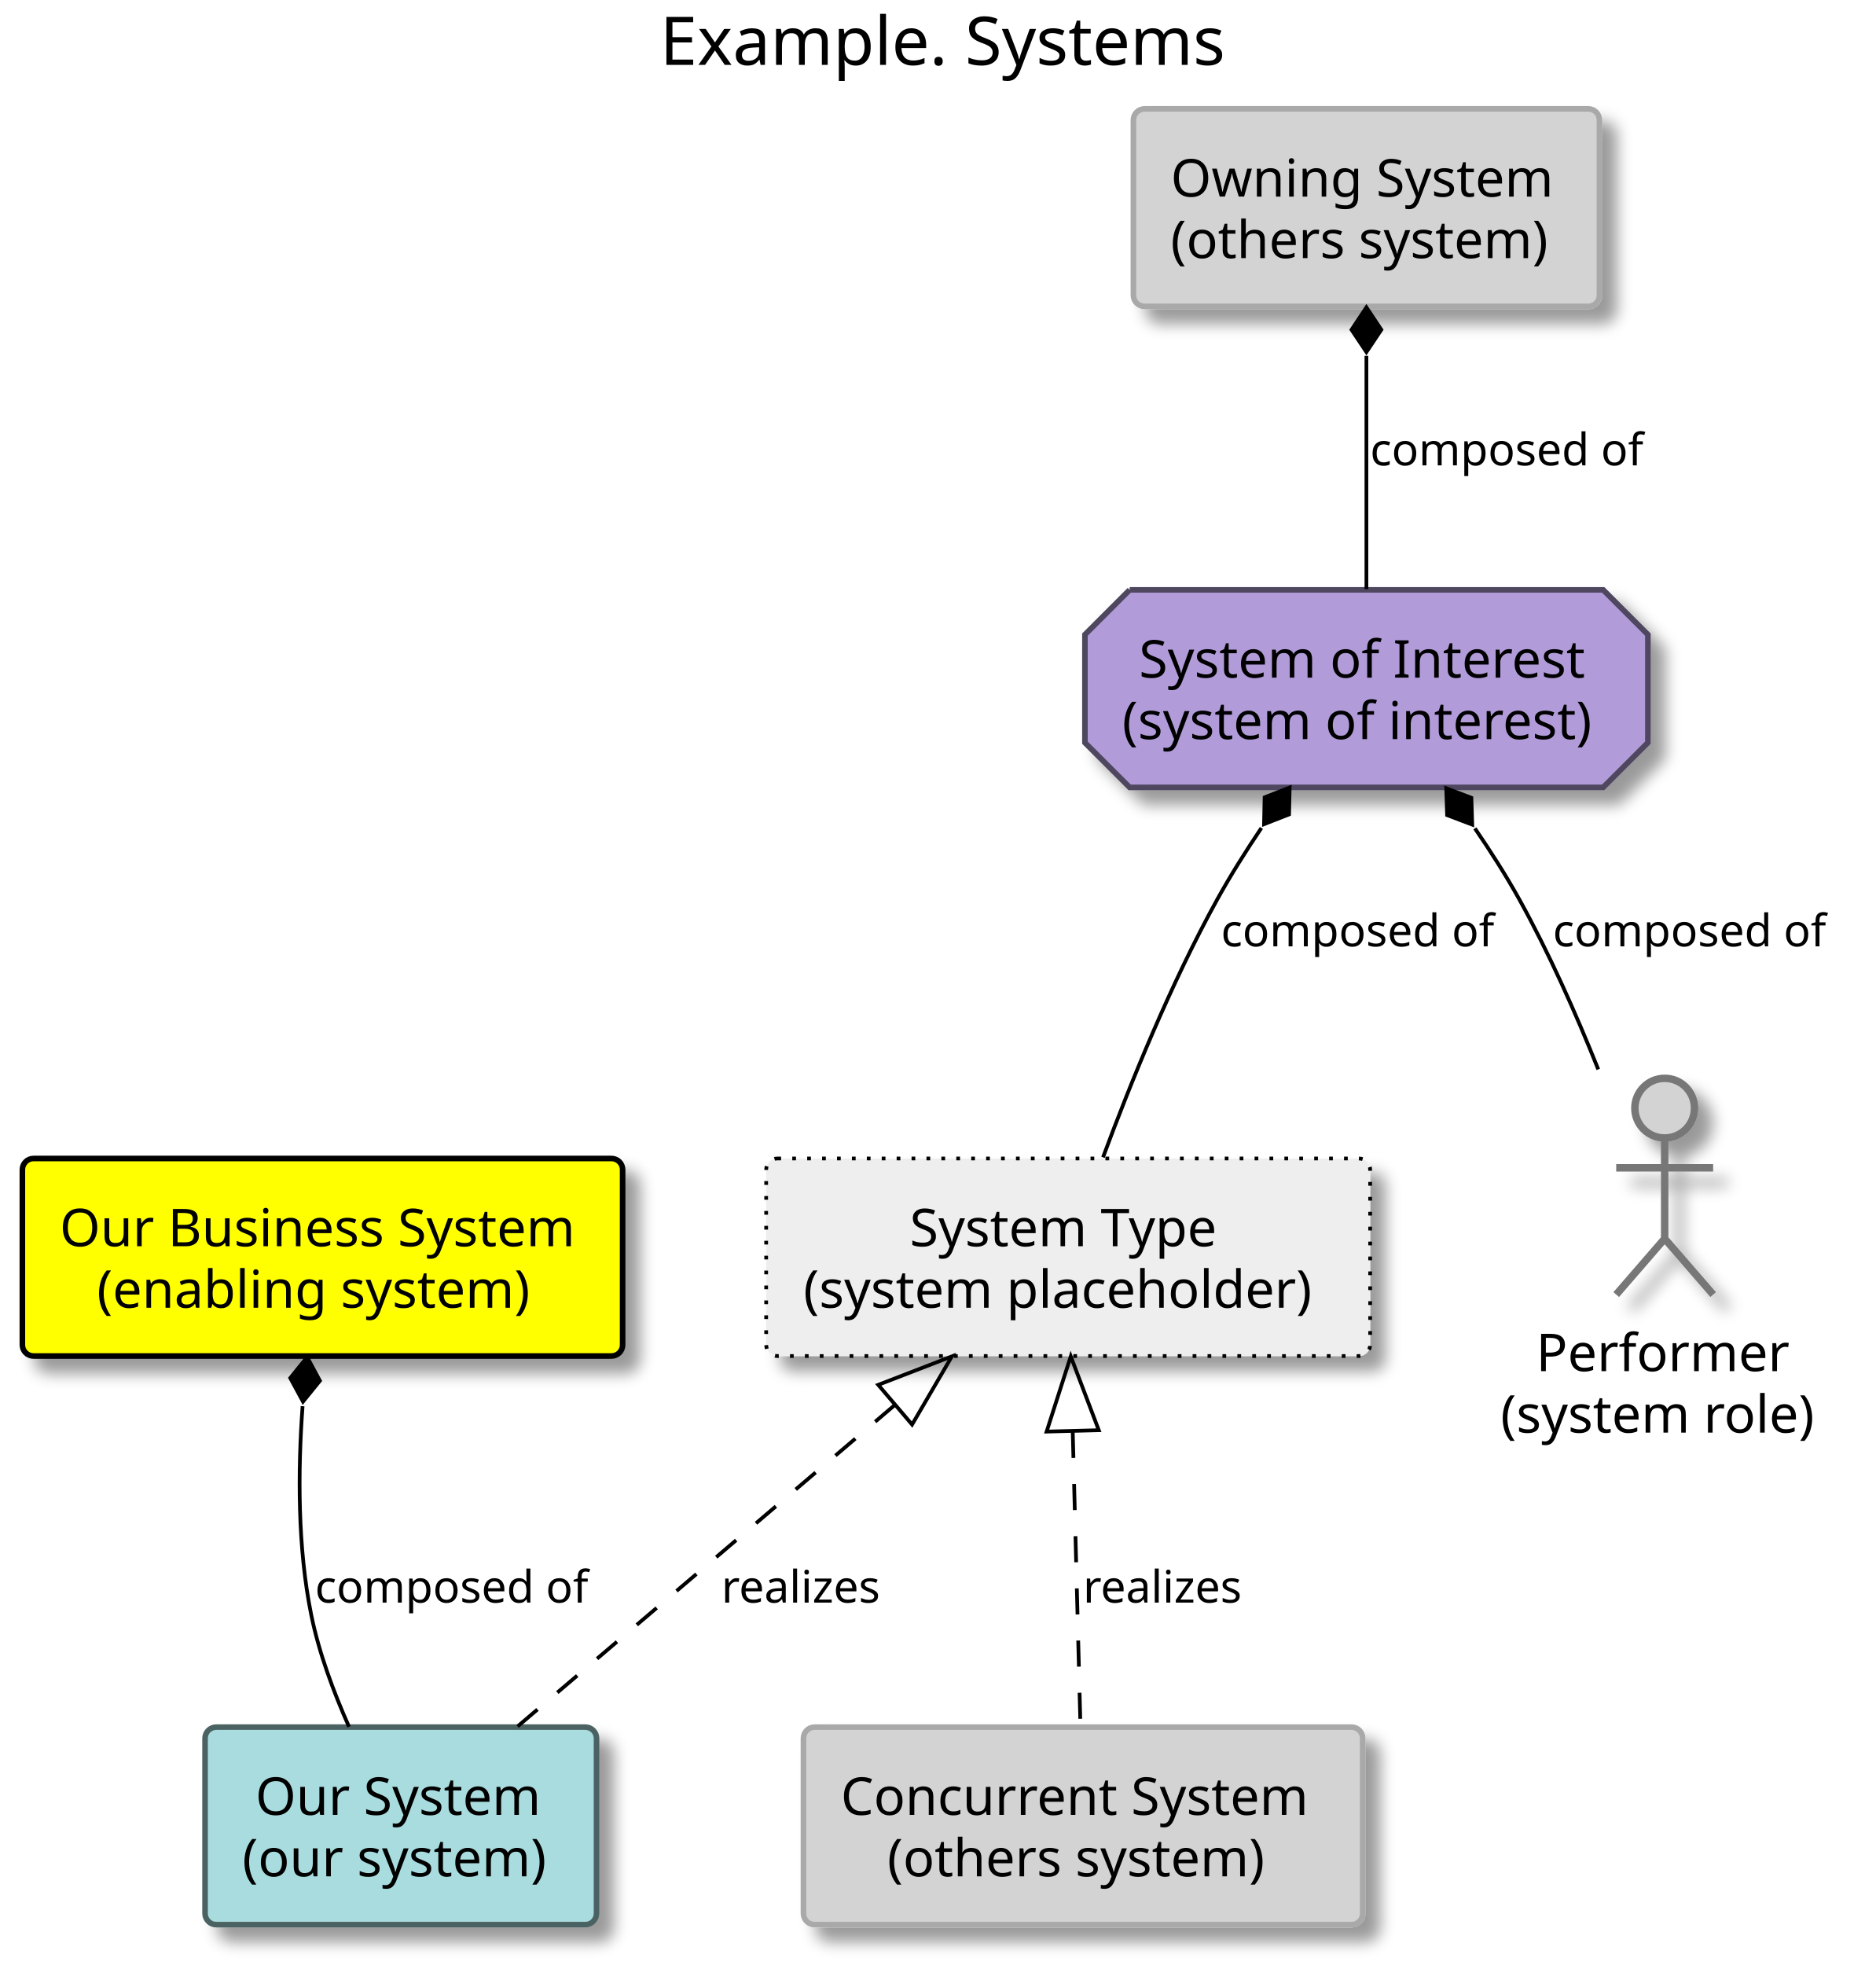
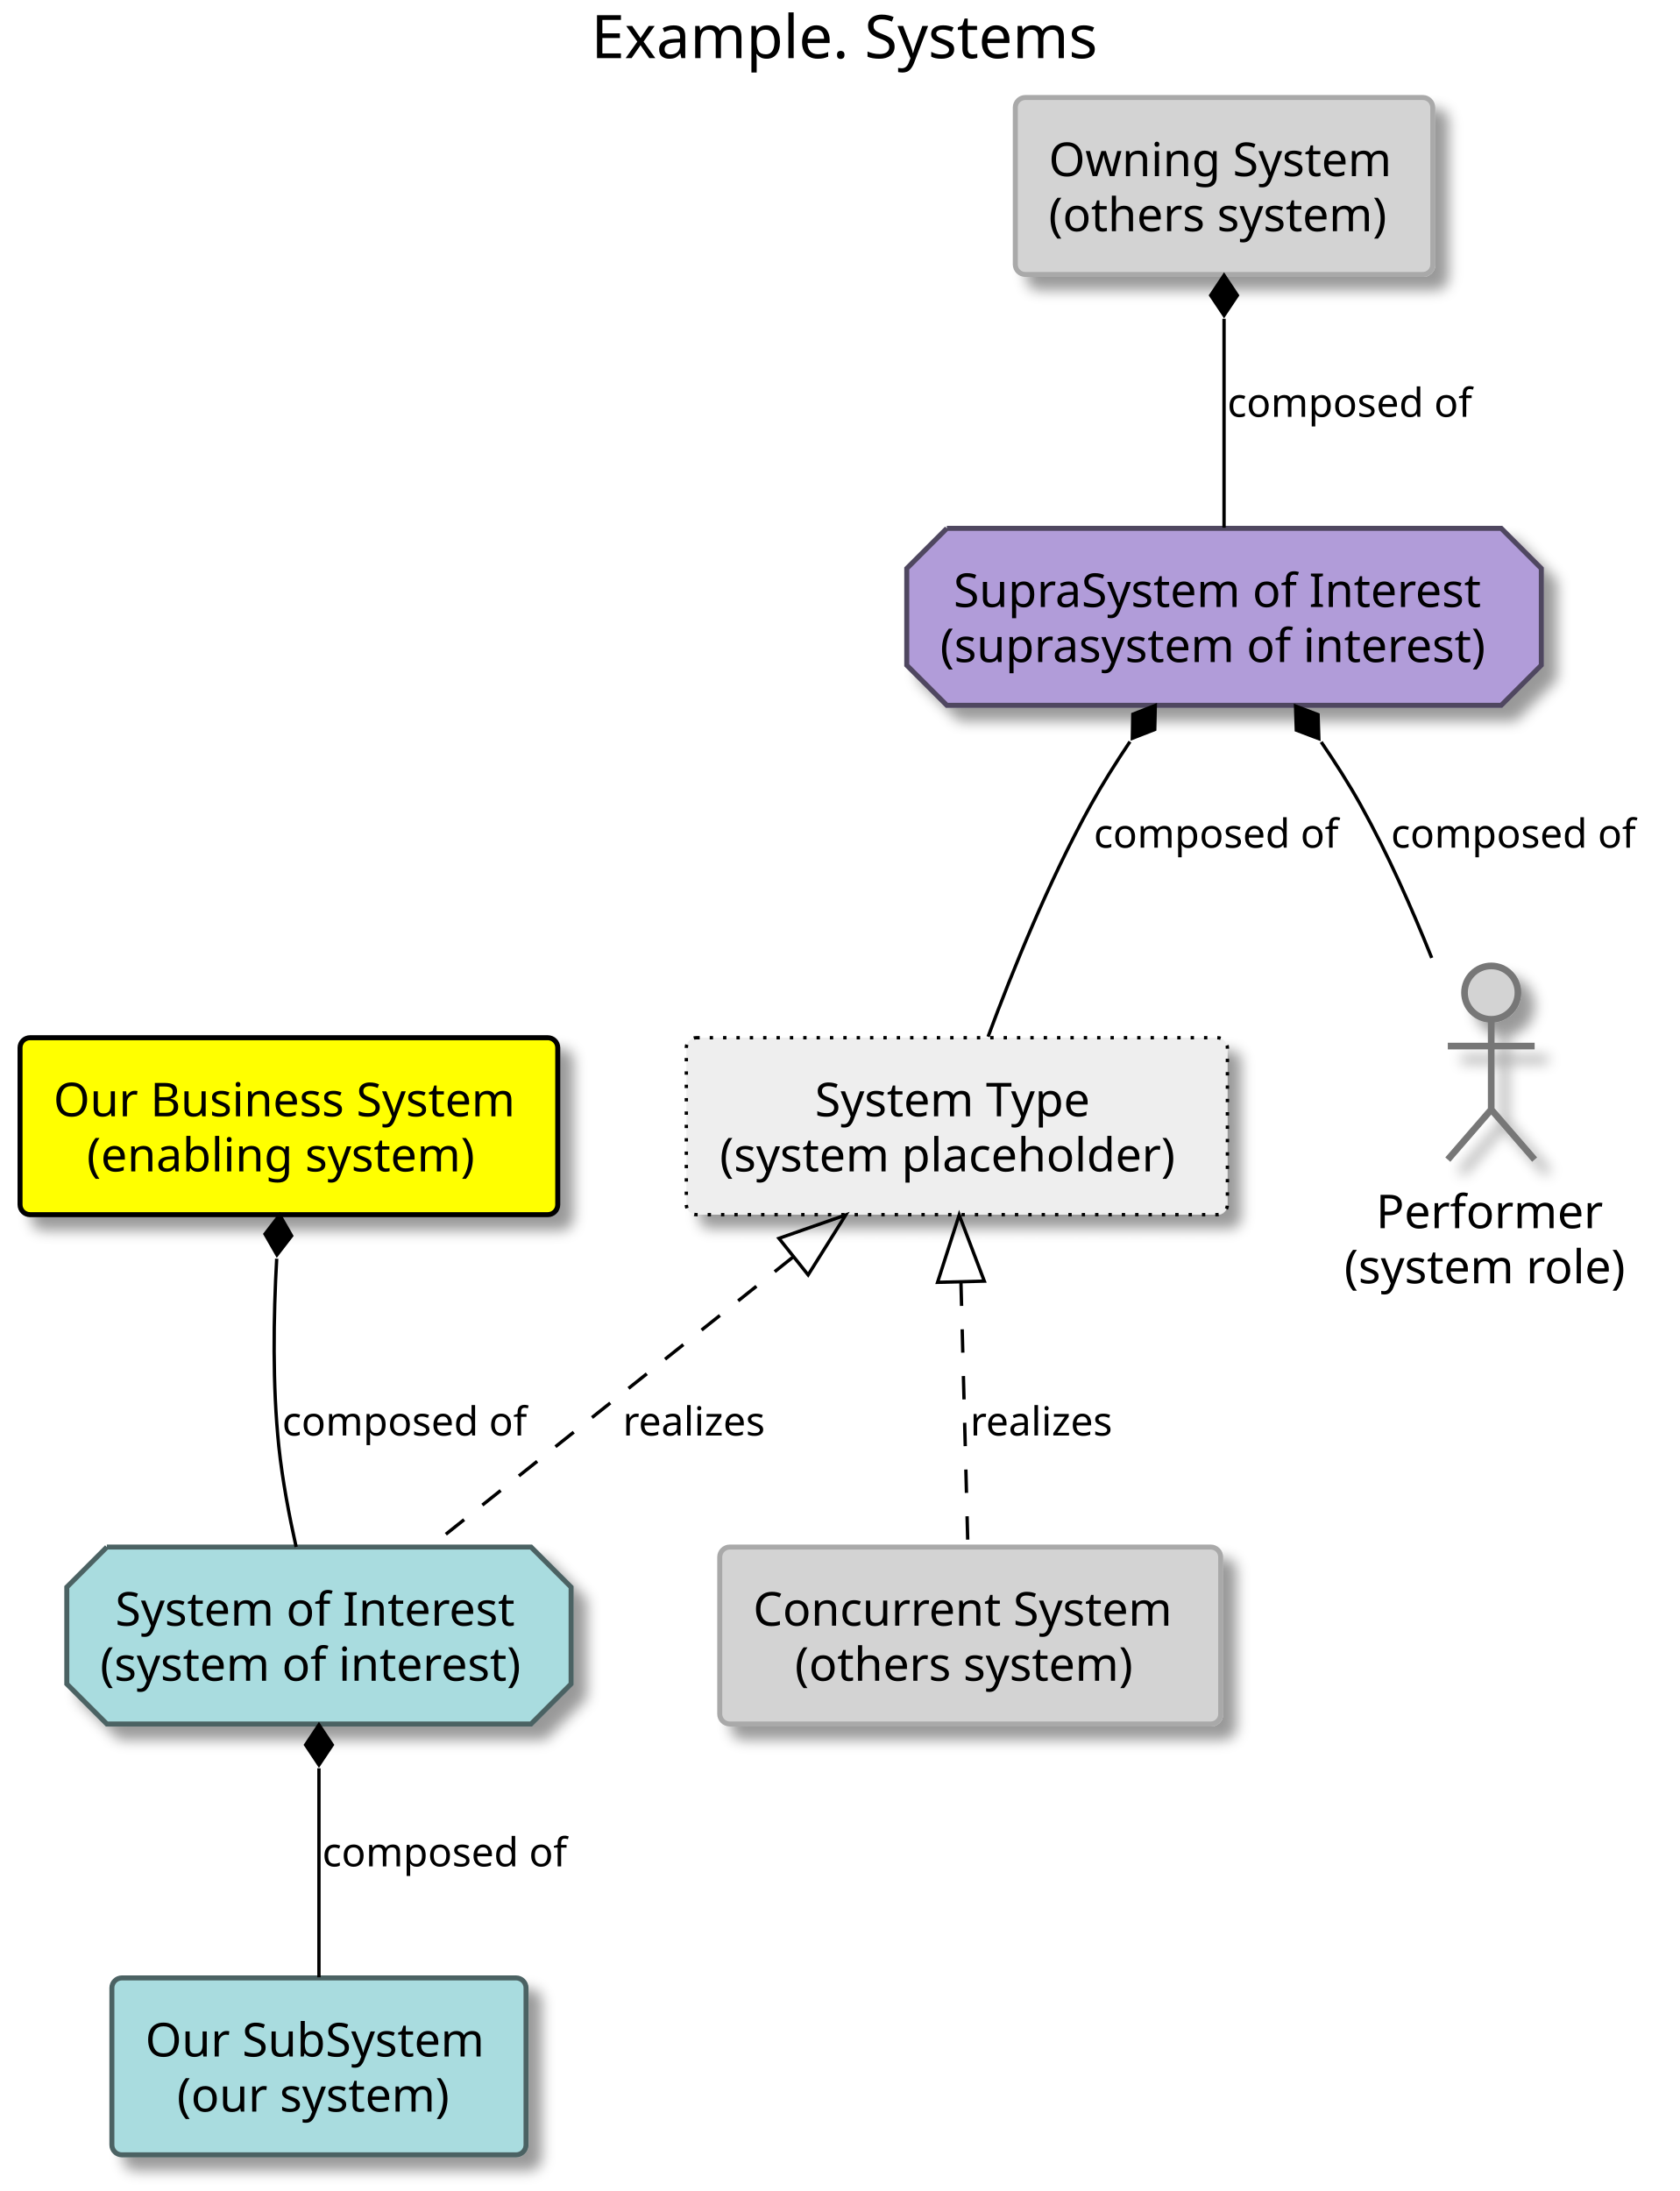
- <svg xmlns="http://www.w3.org/2000/svg" contentScriptType="application/ecmascript" contentStyleType="text/css" height="527px" preserveAspectRatio="none" style="width:503px;height:527px;" version="1.1" viewBox="0 0 503 527" width="503px" zoomAndPan="magnify">
+ <svg xmlns="http://www.w3.org/2000/svg" contentScriptType="application/ecmascript" contentStyleType="text/css" height="656px" preserveAspectRatio="none" style="width:503px;height:656px;" version="1.1" viewBox="0 0 503 656" width="503px" zoomAndPan="magnify">
  <defs>
-     <filter height="300%" id="fmn1r5gafu7qe" width="300%" x="-1" y="-1">
+     <filter height="300%" id="f16o2t72hlgxlc" width="300%" x="-1" y="-1">
      <feGaussianBlur result="blurOut" stdDeviation="2.0" />
      <feColorMatrix in="blurOut" result="blurOut2" type="matrix" values="0 0 0 0 0 0 0 0 0 0 0 0 0 0 0 0 0 0 .4 0" />
      <feOffset dx="4.0" dy="4.0" in="blurOut2" result="blurOut3" />
      <feBlend in="SourceGraphic" in2="blurOut3" mode="normal" />
    </filter>
  </defs>
  <g>
    <text fill="#000000" font-family="sans-serif" font-size="18" lengthAdjust="spacingAndGlyphs" textLength="157" x="177" y="17.402">Example. Systems</text>
-     <rect fill="#D3D3D3" filter="url(#fmn1r5gafu7qe)" height="52.977" rx="3" ry="3" style="stroke: #A9A9A9; stroke-width: 1.5;" width="150" x="215.5" y="463.199" />
+     <rect fill="#D3D3D3" filter="url(#f16o2t72hlgxlc)" height="52.977" rx="3" ry="3" style="stroke: #A9A9A9; stroke-width: 1.5;" width="150" x="215.5" y="463.199" />
    <text fill="#000000" font-family="sans-serif" font-size="14" lengthAdjust="spacingAndGlyphs" textLength="130" x="225.5" y="486.734">Concurrent System</text>
    <text fill="#000000" font-family="sans-serif" font-size="14" lengthAdjust="spacingAndGlyphs" textLength="105" x="238" y="503.223">(others system)</text>
-     <rect fill="#EEEEEE" filter="url(#fmn1r5gafu7qe)" height="52.977" rx="3" ry="3" style="stroke: #000000; stroke-width: 1.0; stroke-dasharray: 1.0,3.0;" width="162" x="205.5" y="310.699" />
+     <rect fill="#EEEEEE" filter="url(#f16o2t72hlgxlc)" height="52.977" rx="3" ry="3" style="stroke: #000000; stroke-width: 1.0; stroke-dasharray: 1.0,3.0;" width="162" x="205.5" y="310.699" />
    <text fill="#000000" font-family="sans-serif" font-size="14" lengthAdjust="spacingAndGlyphs" textLength="85" x="244" y="334.234">System Type</text>
    <text fill="#000000" font-family="sans-serif" font-size="14" lengthAdjust="spacingAndGlyphs" textLength="142" x="215.5" y="350.723">(system placeholder)</text>
-     <rect fill="#FFFF00" filter="url(#fmn1r5gafu7qe)" height="52.977" rx="3" ry="3" style="stroke: #000000; stroke-width: 1.5;" width="161" x="6" y="310.699" />
+     <rect fill="#FFFF00" filter="url(#f16o2t72hlgxlc)" height="52.977" rx="3" ry="3" style="stroke: #000000; stroke-width: 1.5;" width="161" x="6" y="310.699" />
    <text fill="#000000" font-family="sans-serif" font-size="14" lengthAdjust="spacingAndGlyphs" textLength="141" x="16" y="334.234">Our Business System</text>
    <text fill="#000000" font-family="sans-serif" font-size="14" lengthAdjust="spacingAndGlyphs" textLength="121" x="26" y="350.723">(enabling system)</text>
-     <path d="M303,158.199 L430,158.199 L442,170.199 L442,199.176 L430,211.176 L303,211.176 L291,199.176 L291,170.199 L303,158.199 " fill="#B19CD9" filter="url(#fmn1r5gafu7qe)" style="stroke: #504661; stroke-width: 1.5;" />
-     <text fill="#000000" font-family="sans-serif" font-size="14" lengthAdjust="spacingAndGlyphs" textLength="122" x="305.5" y="181.734">System of Interest</text>
-     <text fill="#000000" font-family="sans-serif" font-size="14" lengthAdjust="spacingAndGlyphs" textLength="131" x="301" y="198.223">(system of interest)</text>
-     <rect fill="#D3D3D3" filter="url(#fmn1r5gafu7qe)" height="52.977" rx="3" ry="3" style="stroke: #A9A9A9; stroke-width: 1.5;" width="125" x="304" y="29.199" />
+     <path d="M32,463.199 L159,463.199 L171,475.199 L171,504.176 L159,516.176 L32,516.176 L20,504.176 L20,475.199 L32,463.199 " fill="#A9DCDF" filter="url(#f16o2t72hlgxlc)" style="stroke: #4C6263; stroke-width: 1.5;" />
+     <text fill="#000000" font-family="sans-serif" font-size="14" lengthAdjust="spacingAndGlyphs" textLength="122" x="34.5" y="486.734">System of Interest</text>
+     <text fill="#000000" font-family="sans-serif" font-size="14" lengthAdjust="spacingAndGlyphs" textLength="131" x="30" y="503.223">(system of interest)</text>
+     <rect fill="#D3D3D3" filter="url(#f16o2t72hlgxlc)" height="52.977" rx="3" ry="3" style="stroke: #A9A9A9; stroke-width: 1.5;" width="125" x="304" y="29.199" />
    <text fill="#000000" font-family="sans-serif" font-size="14" lengthAdjust="spacingAndGlyphs" textLength="105" x="314" y="52.734">Owning System</text>
    <text fill="#000000" font-family="sans-serif" font-size="14" lengthAdjust="spacingAndGlyphs" textLength="105" x="314" y="69.223">(others system)</text>
-     <rect fill="#A9DCDF" filter="url(#fmn1r5gafu7qe)" height="52.977" rx="3" ry="3" style="stroke: #4C6263; stroke-width: 1.5;" width="105" x="55" y="463.199" />
-     <text fill="#000000" font-family="sans-serif" font-size="14" lengthAdjust="spacingAndGlyphs" textLength="78" x="68.5" y="486.734">Our System</text>
-     <text fill="#000000" font-family="sans-serif" font-size="14" lengthAdjust="spacingAndGlyphs" textLength="85" x="65" y="503.223">(our system)</text>
-     <ellipse cx="446.5" cy="297.199" fill="#D3D3D3" filter="url(#fmn1r5gafu7qe)" rx="8" ry="8" style="stroke: #777777; stroke-width: 2.0;" />
-     <path d="M446.5,305.199 L446.5,332.199 M433.5,313.199 L459.5,313.199 M446.5,332.199 L433.5,347.199 M446.5,332.199 L459.5,347.199 " fill="none" filter="url(#fmn1r5gafu7qe)" style="stroke: #777777; stroke-width: 2.0;" />
+     <rect fill="#A9DCDF" filter="url(#f16o2t72hlgxlc)" height="52.977" rx="3" ry="3" style="stroke: #4C6263; stroke-width: 1.5;" width="124" x="33.5" y="592.199" />
+     <text fill="#000000" font-family="sans-serif" font-size="14" lengthAdjust="spacingAndGlyphs" textLength="104" x="43.5" y="615.734">Our SubSystem</text>
+     <text fill="#000000" font-family="sans-serif" font-size="14" lengthAdjust="spacingAndGlyphs" textLength="85" x="53" y="632.223">(our system)</text>
+     <ellipse cx="446.5" cy="297.199" fill="#D3D3D3" filter="url(#f16o2t72hlgxlc)" rx="8" ry="8" style="stroke: #777777; stroke-width: 2.0;" />
+     <path d="M446.5,305.199 L446.5,332.199 M433.5,313.199 L459.5,313.199 M446.5,332.199 L433.5,347.199 M446.5,332.199 L459.5,347.199 " fill="none" filter="url(#f16o2t72hlgxlc)" style="stroke: #777777; stroke-width: 2.0;" />
    <text fill="#000000" font-family="sans-serif" font-size="14" lengthAdjust="spacingAndGlyphs" textLength="69" x="412" y="367.734">Performer</text>
    <text fill="#000000" font-family="sans-serif" font-size="14" lengthAdjust="spacingAndGlyphs" textLength="88" x="402.5" y="384.223">(system role)</text>
-     <path d="M366.5,95.436 C366.5,115.754 366.5,139.937 366.5,158.005 " fill="none" id="System_SystemOther_1-System_SystemOfInterest_1" style="stroke: #000000; stroke-width: 1.0;" />
-     <polygon fill="#000000" points="366.5,82.428,362.5,88.428,366.5,94.428,370.5,88.428,366.5,82.428" style="stroke: #000000; stroke-width: 1.0;" />
-     <text fill="#000000" font-family="sans-serif" font-size="12" lengthAdjust="spacingAndGlyphs" textLength="75" x="367.5" y="124.801">composed of</text>
-     <path d="M338.332,222.054 C334.128,228.3 330.028,234.824 326.5,241.199 C314.086,263.632 303.137,290.716 295.847,310.389 " fill="none" id="System_SystemOfInterest_1-System_Placeholder_1" style="stroke: #000000; stroke-width: 1.0;" />
+     <path d="M283.5,158.199 L449.5,158.199 L461.5,170.199 L461.5,199.176 L449.5,211.176 L283.5,211.176 L271.5,199.176 L271.5,170.199 L283.5,158.199 " fill="#B19CD9" filter="url(#f16o2t72hlgxlc)" style="stroke: #504661; stroke-width: 1.5;" />
+     <text fill="#000000" font-family="sans-serif" font-size="14" lengthAdjust="spacingAndGlyphs" textLength="162" x="285.5" y="181.734">SupraSystem of Interest</text>
+     <text fill="#000000" font-family="sans-serif" font-size="14" lengthAdjust="spacingAndGlyphs" textLength="170" x="281.5" y="198.223">(suprasystem of interest)</text>
+     <path d="M338.332,222.054 C334.128,228.3 330.028,234.824 326.5,241.199 C314.086,263.632 303.137,290.716 295.847,310.389 " fill="none" id="System_SystemSupraOfInterest_1-System_Placeholder_1" style="stroke: #000000; stroke-width: 1.0;" />
    <polygon fill="#000000" points="345.909,211.207,339.193,213.835,339.037,221.044,345.752,218.416,345.909,211.207" style="stroke: #000000; stroke-width: 1.0;" />
    <text fill="#000000" font-family="sans-serif" font-size="12" lengthAdjust="spacingAndGlyphs" textLength="75" x="327.5" y="253.801">composed of</text>
-     <path d="M395.592,222.163 C399.843,228.36 403.97,234.842 407.5,241.199 C415.446,255.512 422.671,271.779 428.683,286.804 " fill="none" id="System_SystemOfInterest_1-System_SystemRole_1" style="stroke: #000000; stroke-width: 1.0;" />
+     <path d="M395.592,222.163 C399.843,228.36 403.97,234.842 407.5,241.199 C415.446,255.512 422.671,271.779 428.683,286.804 " fill="none" id="System_SystemSupraOfInterest_1-System_SystemRole_1" style="stroke: #000000; stroke-width: 1.0;" />
    <polygon fill="#000000" points="387.909,211.402,388.14,218.609,394.882,221.168,394.651,213.961,387.909,211.402" style="stroke: #000000; stroke-width: 1.0;" />
    <text fill="#000000" font-family="sans-serif" font-size="12" lengthAdjust="spacingAndGlyphs" textLength="75" x="416.5" y="253.801">composed of</text>
-     <path d="M81.158,377.129 C79.882,394.51 79.799,415.02 83.5,433.199 C85.562,443.329 89.507,453.894 93.612,463.11 " fill="none" id="System_SystemEnabling_1-System_SystemOur_1" style="stroke: #000000; stroke-width: 1.0;" />
-     <polygon fill="#000000" points="82.388,363.964,77.847,369.566,81.272,375.912,85.812,370.31,82.388,363.964" style="stroke: #000000; stroke-width: 1.0;" />
+     <path d="M95.5,529.436 C95.5,549.754 95.5,573.937 95.5,592.005 " fill="none" id="System_SystemOfInterest_1-System_SystemOur_1" style="stroke: #000000; stroke-width: 1.0;" />
+     <polygon fill="#000000" points="95.5,516.428,91.5,522.428,95.5,528.428,99.5,522.428,95.5,516.428" style="stroke: #000000; stroke-width: 1.0;" />
+     <text fill="#000000" font-family="sans-serif" font-size="12" lengthAdjust="spacingAndGlyphs" textLength="75" x="96.5" y="558.801">composed of</text>
+     <path d="M82.849,376.868 C81.875,394.203 81.562,414.749 83.5,433.199 C84.537,443.072 86.567,453.759 88.666,463.153 " fill="none" id="System_SystemEnabling_1-System_SystemOfInterest_1" style="stroke: #000000; stroke-width: 1.0;" />
+     <polygon fill="#000000" points="83.741,363.756,79.343,369.471,82.926,375.728,87.325,370.014,83.741,363.756" style="stroke: #000000; stroke-width: 1.0;" />
    <text fill="#000000" font-family="sans-serif" font-size="12" lengthAdjust="spacingAndGlyphs" textLength="75" x="84.5" y="429.801">composed of</text>
-     <path d="M240.073,376.753 C208.149,403.951 166.624,439.329 138.622,463.185 " fill="none" id="System_Placeholder_1-System_SystemOur_1" style="stroke: #000000; stroke-width: 1.0; stroke-dasharray: 7.0,7.0;" />
-     <polygon fill="none" points="235.557,371.404,255.321,363.763,244.636,382.061,235.557,371.404" style="stroke: #000000; stroke-width: 1.0;" />
-     <text fill="#000000" font-family="sans-serif" font-size="12" lengthAdjust="spacingAndGlyphs" textLength="45" x="193.5" y="429.801">realizes</text>
    <path d="M287.728,384.003 C288.41,410.003 289.233,441.398 289.805,463.185 " fill="none" id="System_Placeholder_1-SOther_2" style="stroke: #000000; stroke-width: 1.0; stroke-dasharray: 7.0,7.0;" />
    <polygon fill="none" points="280.724,383.939,287.197,363.763,294.719,383.572,280.724,383.939" style="stroke: #000000; stroke-width: 1.0;" />
    <text fill="#000000" font-family="sans-serif" font-size="12" lengthAdjust="spacingAndGlyphs" textLength="45" x="290.5" y="429.801">realizes</text>
+     <path d="M366.5,95.436 C366.5,115.754 366.5,139.937 366.5,158.005 " fill="none" id="System_SystemOther_1-System_SystemSupraOfInterest_1" style="stroke: #000000; stroke-width: 1.0;" />
+     <polygon fill="#000000" points="366.5,82.428,362.5,88.428,366.5,94.428,370.5,88.428,366.5,82.428" style="stroke: #000000; stroke-width: 1.0;" />
+     <text fill="#000000" font-family="sans-serif" font-size="12" lengthAdjust="spacingAndGlyphs" textLength="75" x="367.5" y="124.801">composed of</text>
+     <path d="M237.427,376.38 C203.301,403.627 158.724,439.22 128.708,463.185 " fill="none" id="System_Placeholder_1-System_SystemOfInterest_1" style="stroke: #000000; stroke-width: 1.0; stroke-dasharray: 7.0,7.0;" />
+     <polygon fill="none" points="233.233,370.771,253.23,363.763,241.969,381.712,233.233,370.771" style="stroke: #000000; stroke-width: 1.0;" />
+     <text fill="#000000" font-family="sans-serif" font-size="12" lengthAdjust="spacingAndGlyphs" textLength="45" x="186.5" y="429.801">realizes</text>
  </g>
</svg>
